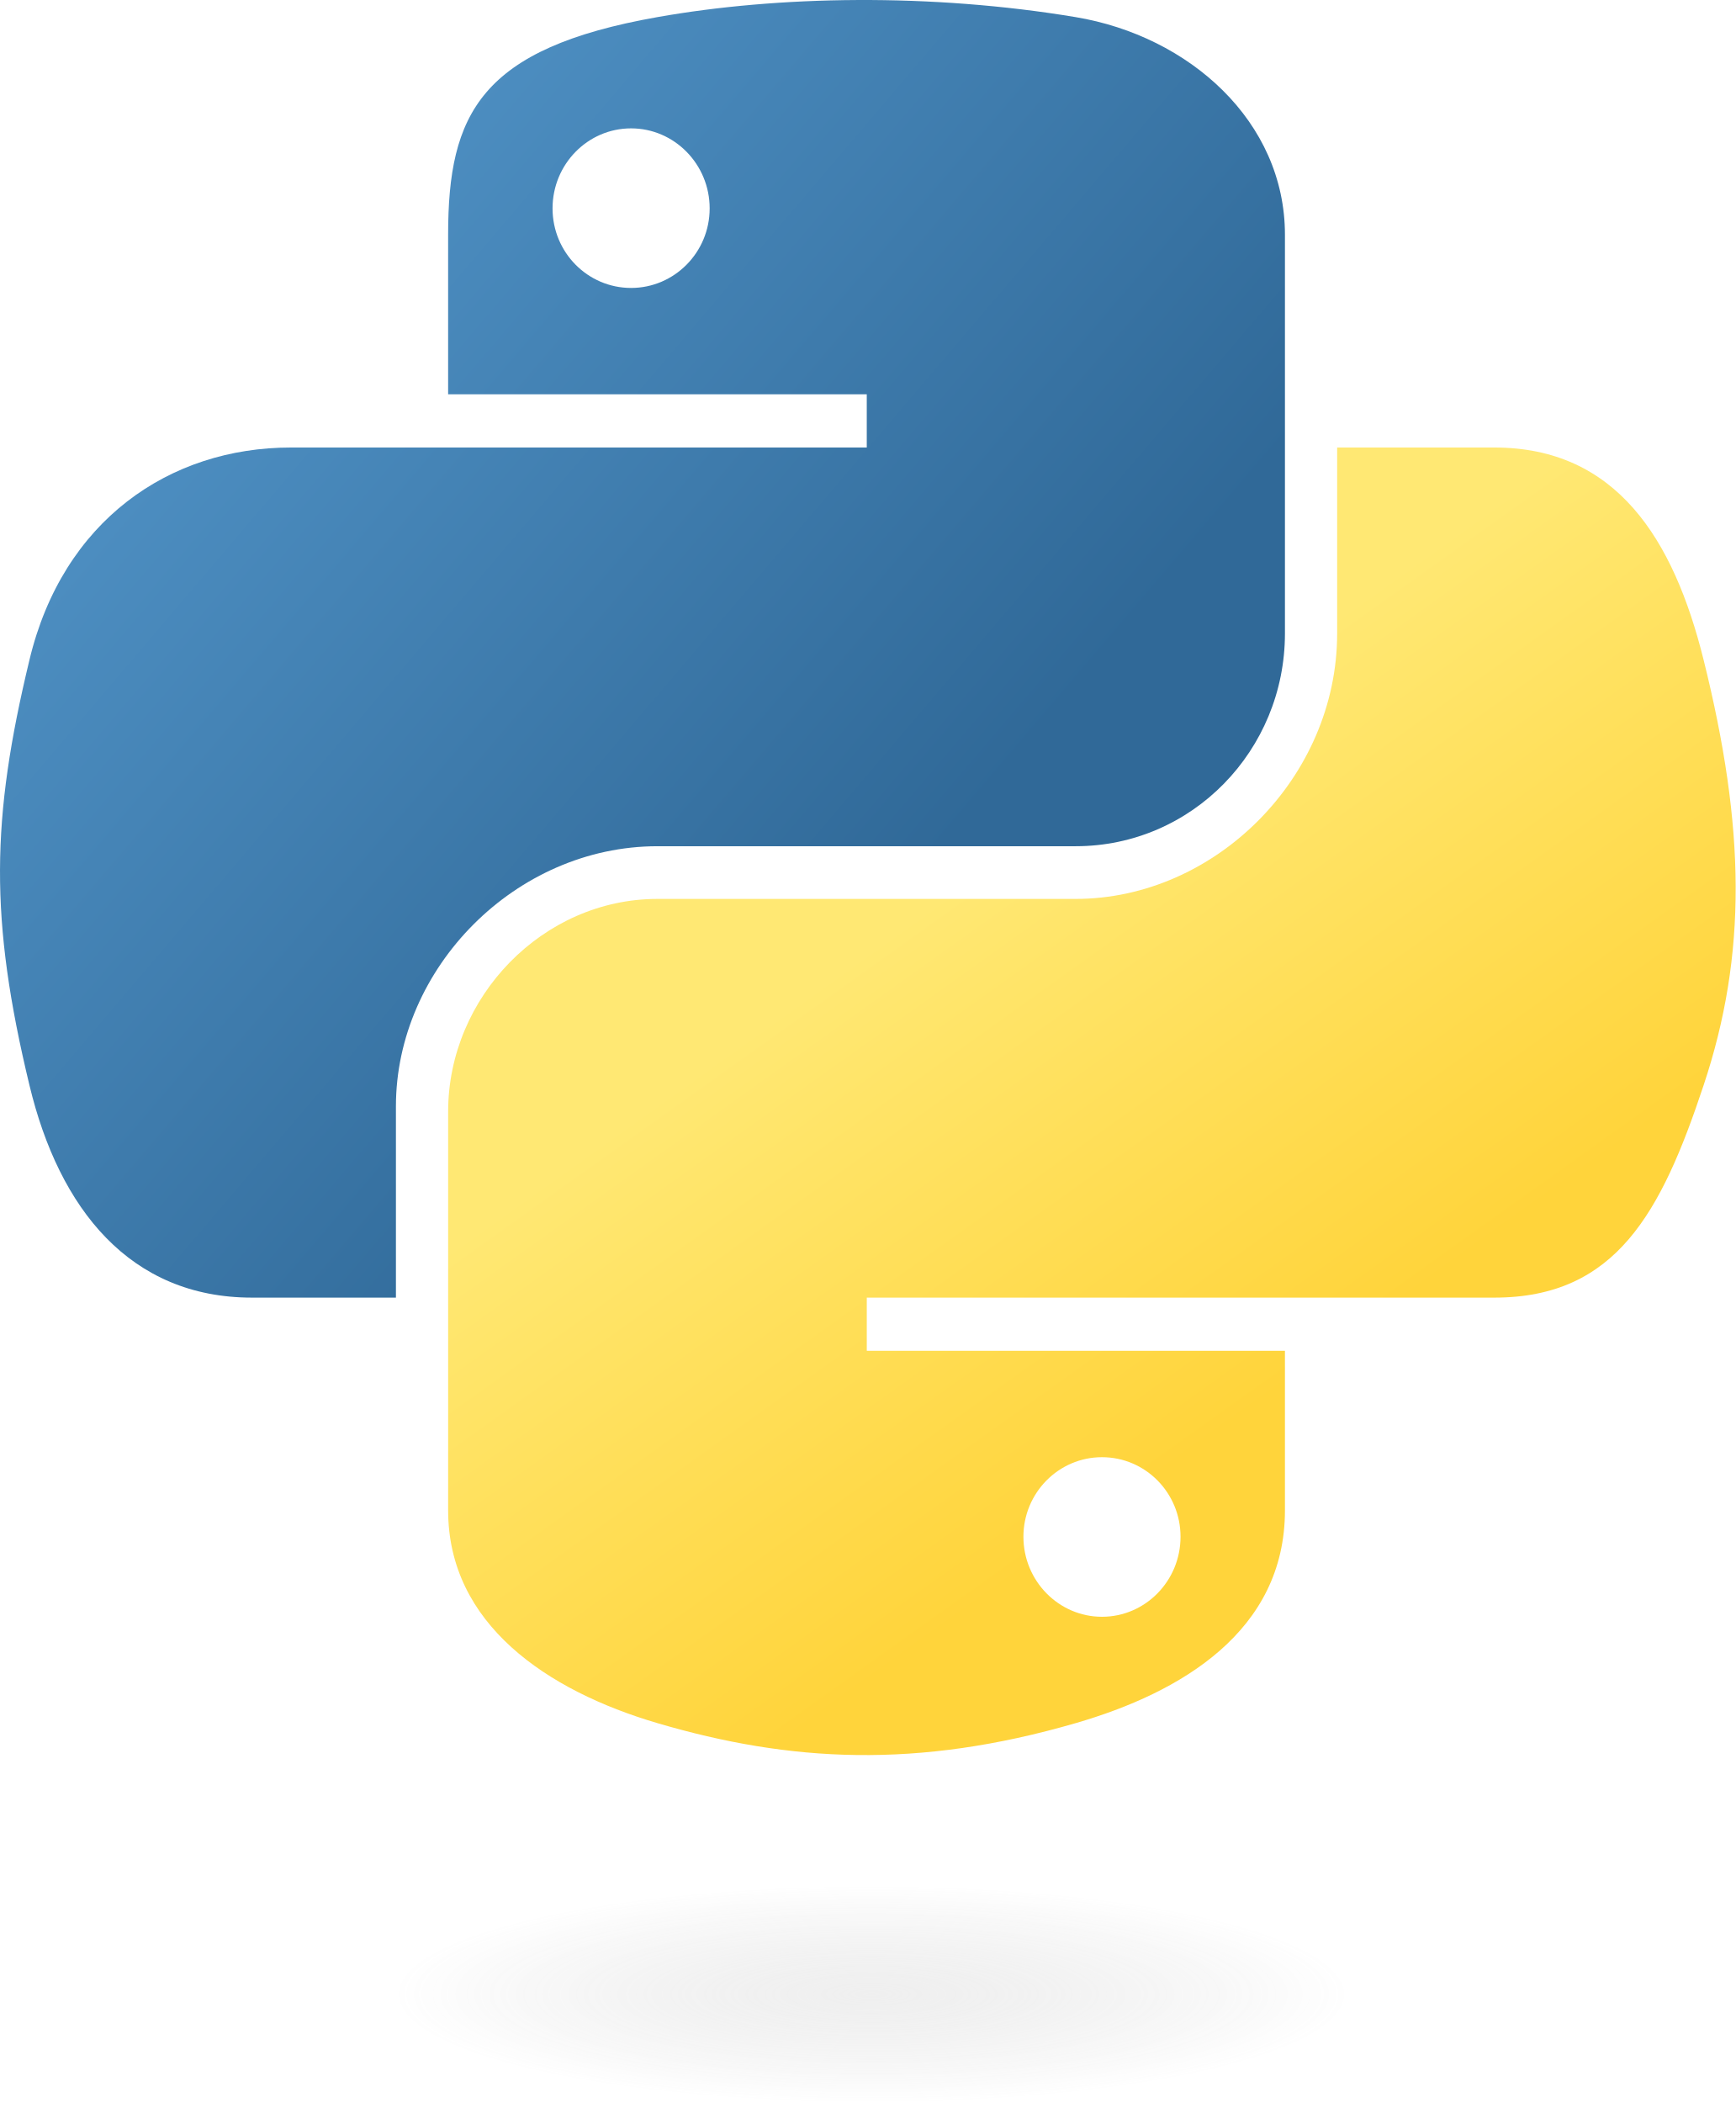
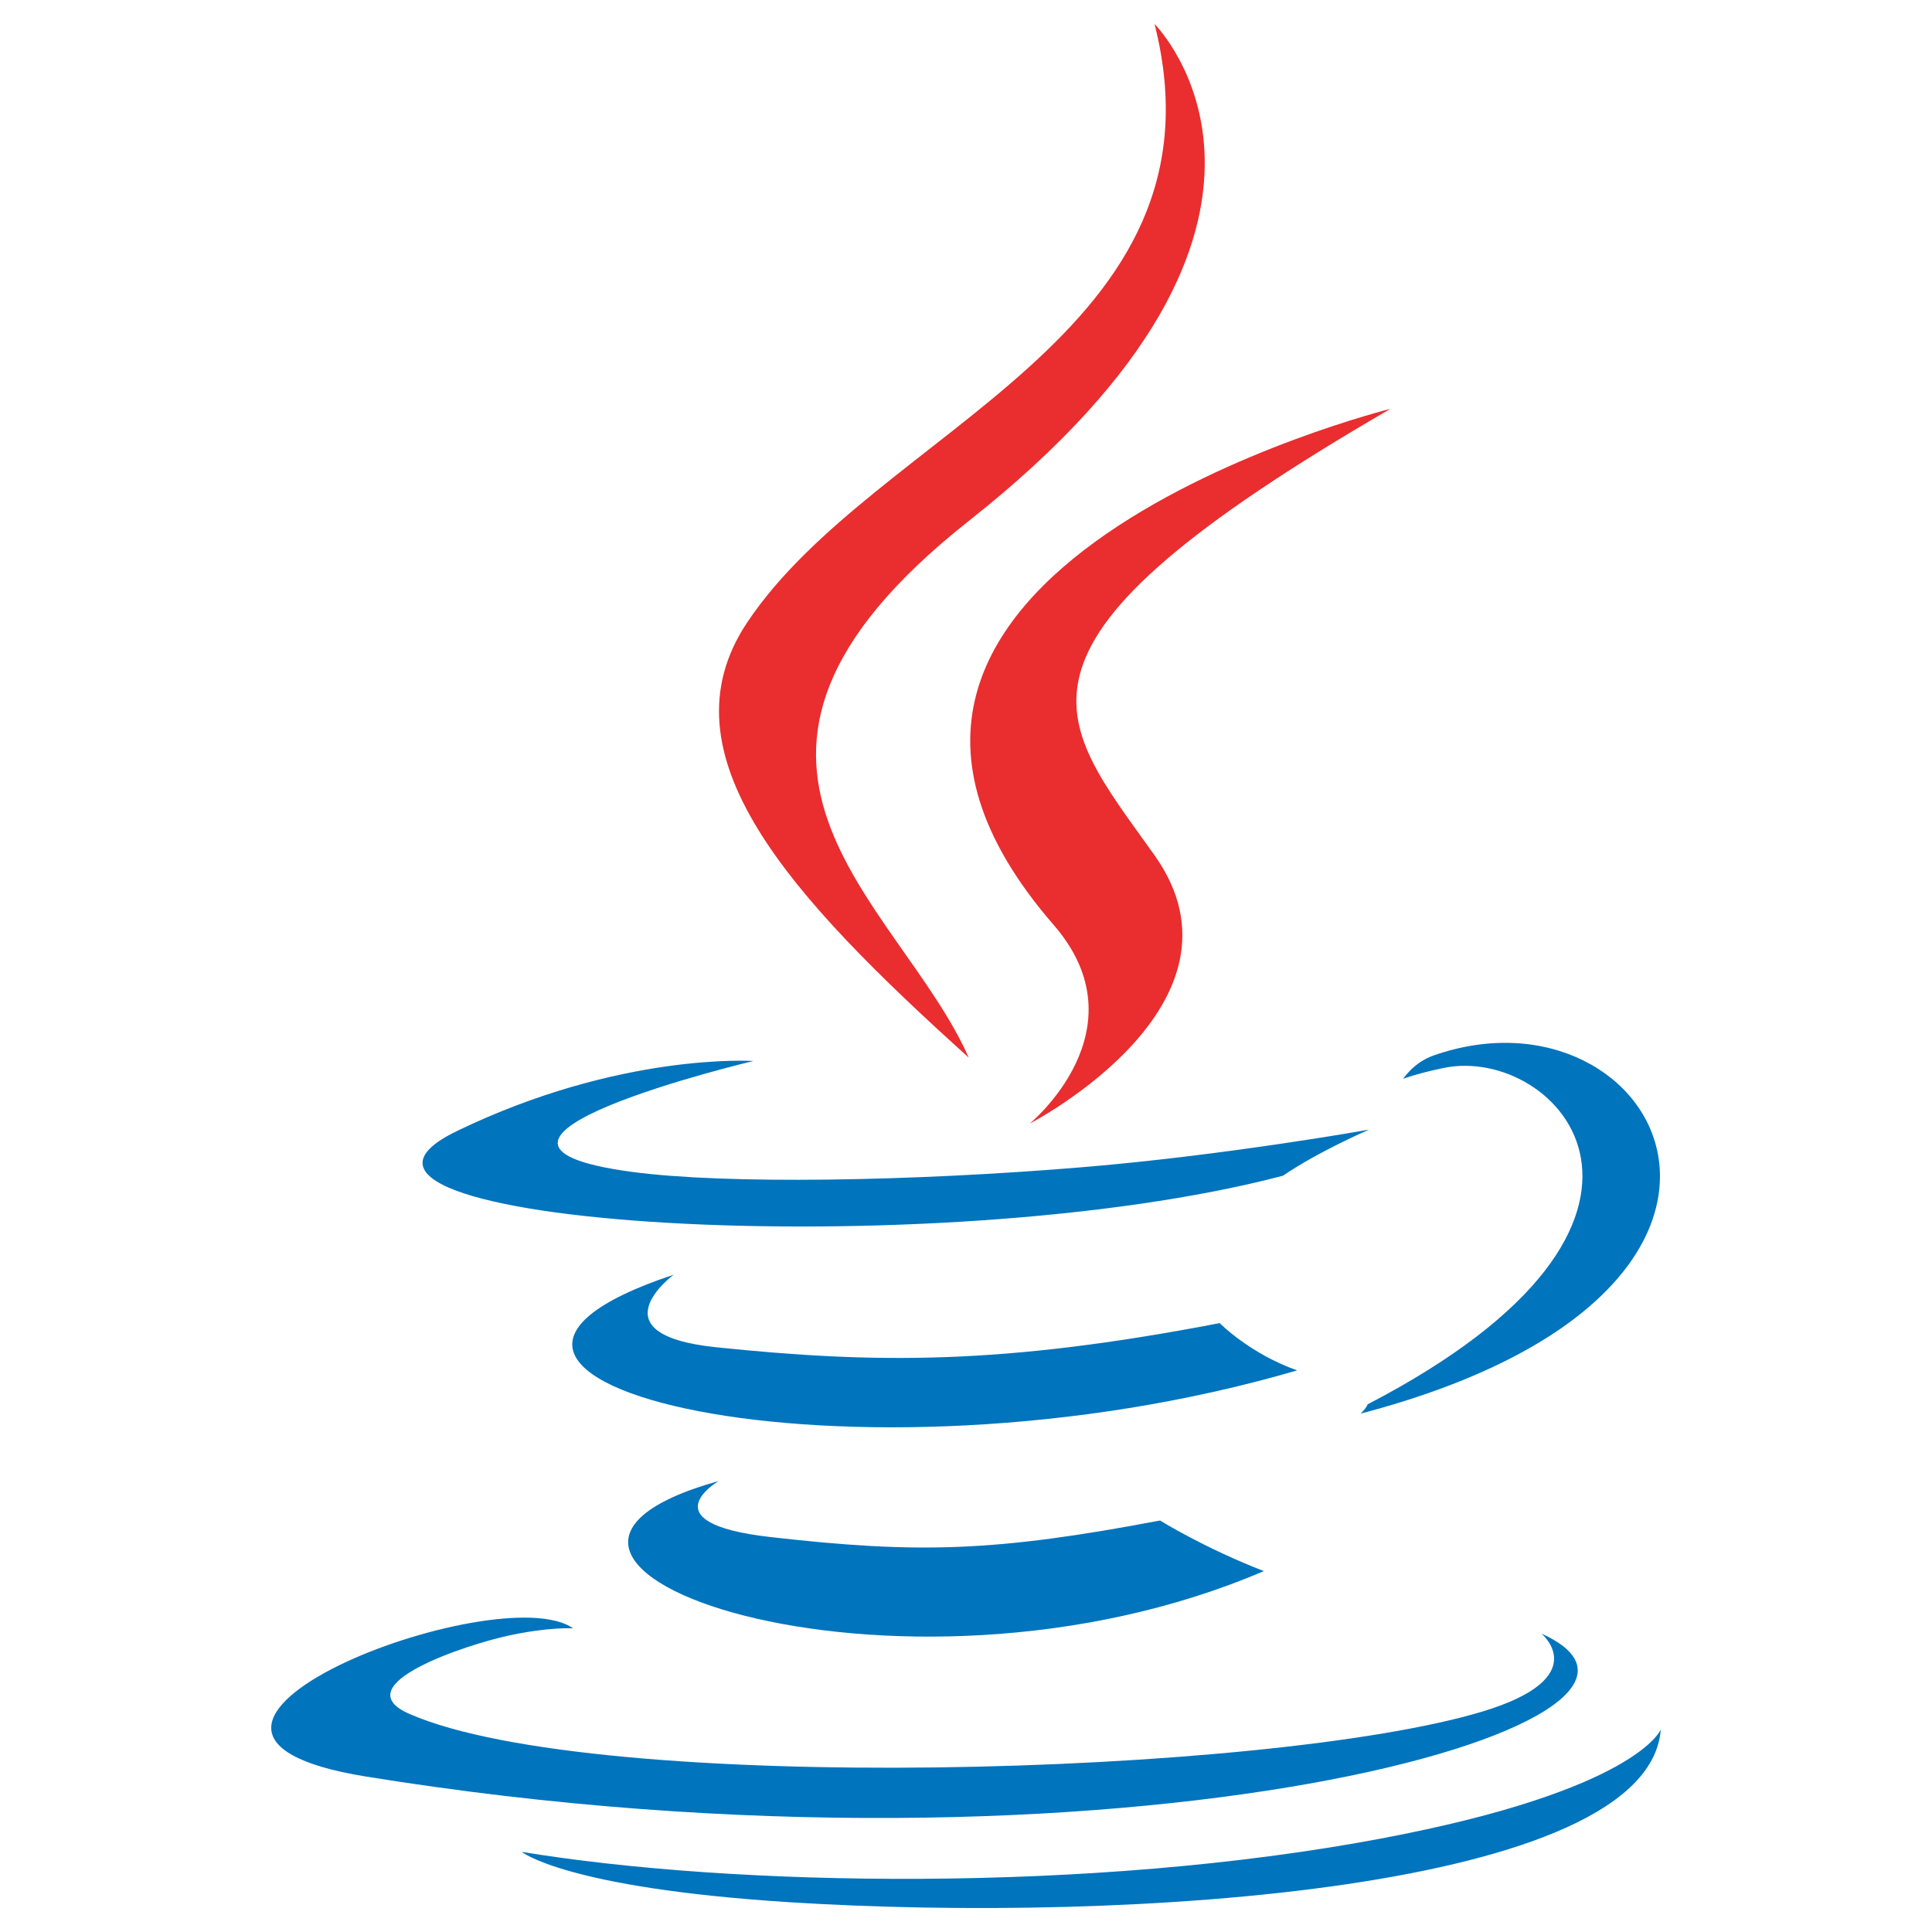
- <svg xmlns="http://www.w3.org/2000/svg" xmlns:xlink="http://www.w3.org/1999/xlink" version="1.0" id="svg2" width="83.371pt" height="101.001pt">
-   <defs id="defs4">
-     <linearGradient id="linearGradient2795">
-       <stop style="stop-color:#b8b8b8;stop-opacity:0.498;" offset="0" id="stop2797" />
-       <stop style="stop-color:#7f7f7f;stop-opacity:0;" offset="1" id="stop2799" />
-     </linearGradient>
-     <linearGradient id="linearGradient2787">
-       <stop style="stop-color:#7f7f7f;stop-opacity:0.5;" offset="0" id="stop2789" />
-       <stop style="stop-color:#7f7f7f;stop-opacity:0;" offset="1" id="stop2791" />
-     </linearGradient>
-     <linearGradient id="linearGradient3676">
-       <stop style="stop-color:#b2b2b2;stop-opacity:0.5;" offset="0" id="stop3678" />
-       <stop style="stop-color:#b3b3b3;stop-opacity:0;" offset="1" id="stop3680" />
-     </linearGradient>
-     <linearGradient id="linearGradient3236">
-       <stop style="stop-color:#f4f4f4;stop-opacity:1" offset="0" id="stop3244" />
-       <stop style="stop-color:white;stop-opacity:1" offset="1" id="stop3240" />
-     </linearGradient>
-     <linearGradient id="linearGradient4671">
-       <stop style="stop-color:#ffd43b;stop-opacity:1;" offset="0" id="stop4673" />
-       <stop style="stop-color:#ffe873;stop-opacity:1" offset="1" id="stop4675" />
-     </linearGradient>
-     <linearGradient id="linearGradient4689">
-       <stop style="stop-color:#5a9fd4;stop-opacity:1;" offset="0" id="stop4691" />
-       <stop style="stop-color:#306998;stop-opacity:1;" offset="1" id="stop4693" />
-     </linearGradient>
-     <linearGradient x1="224.24" y1="144.757" x2="-65.309" y2="144.757" id="linearGradient2987" xlink:href="#linearGradient4671" gradientUnits="userSpaceOnUse" gradientTransform="translate(100.2702,99.61116)" />
-     <linearGradient x1="172.942" y1="77.476" x2="26.67" y2="76.313" id="linearGradient2990" xlink:href="#linearGradient4689" gradientUnits="userSpaceOnUse" gradientTransform="translate(100.2702,99.61116)" />
-     <linearGradient xlink:href="#linearGradient4689" id="linearGradient2587" gradientUnits="userSpaceOnUse" gradientTransform="translate(100.2702,99.61116)" x1="172.942" y1="77.476" x2="26.67" y2="76.313" />
-     <linearGradient xlink:href="#linearGradient4671" id="linearGradient2589" gradientUnits="userSpaceOnUse" gradientTransform="translate(100.2702,99.61116)" x1="224.24" y1="144.757" x2="-65.309" y2="144.757" />
-     <linearGradient xlink:href="#linearGradient4689" id="linearGradient2248" gradientUnits="userSpaceOnUse" gradientTransform="translate(100.2702,99.61116)" x1="172.942" y1="77.476" x2="26.67" y2="76.313" />
-     <linearGradient xlink:href="#linearGradient4671" id="linearGradient2250" gradientUnits="userSpaceOnUse" gradientTransform="translate(100.2702,99.61116)" x1="224.24" y1="144.757" x2="-65.309" y2="144.757" />
-     <linearGradient xlink:href="#linearGradient4671" id="linearGradient2255" gradientUnits="userSpaceOnUse" gradientTransform="matrix(0.562541,0,0,0.567972,-11.5974,-7.60954)" x1="224.24" y1="144.757" x2="-65.309" y2="144.757" />
-     <linearGradient xlink:href="#linearGradient4689" id="linearGradient2258" gradientUnits="userSpaceOnUse" gradientTransform="matrix(0.562541,0,0,0.567972,-11.5974,-7.60954)" x1="172.942" y1="76.176" x2="26.67" y2="76.313" />
-     <radialGradient xlink:href="#linearGradient2795" id="radialGradient2801" cx="61.519" cy="132.286" fx="61.519" fy="132.286" r="29.037" gradientTransform="matrix(1,0,0,0.177966,0,108.7434)" gradientUnits="userSpaceOnUse" />
-     <linearGradient xlink:href="#linearGradient4671" id="linearGradient1475" gradientUnits="userSpaceOnUse" gradientTransform="matrix(0.562541,0,0,0.567972,-14.99112,-11.70237)" x1="150.961" y1="192.352" x2="112.031" y2="137.273" />
-     <linearGradient xlink:href="#linearGradient4689" id="linearGradient1478" gradientUnits="userSpaceOnUse" gradientTransform="matrix(0.562541,0,0,0.567972,-14.99112,-11.70237)" x1="26.649" y1="20.604" x2="135.665" y2="114.398" />
-     <radialGradient xlink:href="#linearGradient2795" id="radialGradient1480" gradientUnits="userSpaceOnUse" gradientTransform="matrix(1.7490565e-8,-0.239947,1.054668,3.7915457e-7,-83.7008,142.462)" cx="61.519" cy="132.286" fx="61.519" fy="132.286" r="29.037" />
-   </defs>
-   <path style="fill:url(#linearGradient1478);fill-opacity:1" d="M 54.919,9.1927421e-4 C 50.335,0.022 45.958,0.413 42.106,1.095 30.76,3.099 28.7,7.295 28.7,15.032 v 10.219 h 26.812 v 3.406 h -26.812 -10.062 c -7.792,0 -14.616,4.684 -16.75,13.594 -2.462,10.213 -2.571,16.586 0,27.25 1.906,7.938 6.458,13.594 14.25,13.594 h 9.219 v -12.25 c 0,-8.85 7.657,-16.656 16.75,-16.656 h 26.781 c 7.455,0 13.406,-6.138 13.406,-13.625 v -25.531 c 0,-7.266 -6.13,-12.725 -13.406,-13.937 C 64.282,0.328 59.502,-0.02 54.919,9.1927421e-4 Z m -14.5,8.219 c 2.77,0 5.031,2.299 5.031,5.125 -2e-6,2.816 -2.262,5.094 -5.031,5.094 -2.779,-1e-6 -5.031,-2.277 -5.031,-5.094 -10e-7,-2.826 2.252,-5.125 5.031,-5.125 z" id="path1948" />
-   <path style="fill:url(#linearGradient1475);fill-opacity:1" d="m 85.638,28.657 v 11.906 c 0,9.231 -7.826,17 -16.75,17 h -26.781 c -7.336,0 -13.406,6.278 -13.406,13.625 v 25.531 c 0,7.266 6.319,11.54 13.406,13.625 8.487,2.496 16.626,2.947 26.781,0 6.75,-1.954 13.406,-5.888 13.406,-13.625 V 86.501 h -26.781 v -3.406 h 26.781 13.406 c 7.792,0 10.696,-5.435 13.406,-13.594 2.799,-8.399 2.68,-16.476 0,-27.25 -1.926,-7.757 -5.604,-13.594 -13.406,-13.594 z m -15.062,64.656 c 2.779,3e-6 5.031,2.277 5.031,5.094 -2e-6,2.826 -2.252,5.125 -5.031,5.125 -2.77,0 -5.031,-2.299 -5.031,-5.125 2e-6,-2.816 2.262,-5.094 5.031,-5.094 z" id="path1950" />
-   <ellipse style="opacity:0.444;fill:url(#radialGradient1480);fill-opacity:1;fill-rule:nonzero;stroke:none;stroke-width:15.417;stroke-miterlimit:4;stroke-dasharray:none;stroke-opacity:1" id="path1894" cx="55.817" cy="127.701" rx="35.931" ry="6.967" />
+ <svg xmlns="http://www.w3.org/2000/svg" viewBox="0 0 128 128" id="java">
+   <path fill="#0074BD" d="M47.617 98.12s-4.767 2.774 3.397 3.71c9.892 1.13 14.947.968 25.845-1.092 0 0 2.871 1.795 6.873 3.351-24.439 10.47-55.308-.607-36.115-5.969zM44.629 84.455s-5.348 3.959 2.823 4.805c10.567 1.091 18.91 1.18 33.354-1.6 0 0 1.993 2.025 5.132 3.131-29.542 8.64-62.446.68-41.309-6.336z" />
+   <path fill="#EA2D2E" d="M69.802 61.271c6.025 6.935-1.58 13.17-1.58 13.17s15.289-7.891 8.269-17.777c-6.559-9.215-11.587-13.792 15.635-29.58 0 .001-42.731 10.67-22.324 34.187z" />
+   <path fill="#0074BD" d="M102.123 108.229s3.529 2.91-3.888 5.159c-14.102 4.272-58.706 5.56-71.094.171-4.451-1.938 3.899-4.625 6.526-5.192 2.739-.593 4.303-.485 4.303-.485-4.953-3.487-32.013 6.85-13.743 9.815 49.821 8.076 90.817-3.637 77.896-9.468zM49.912 70.294s-22.686 5.389-8.033 7.348c6.188.828 18.518.638 30.011-.326 9.39-.789 18.813-2.474 18.813-2.474s-3.308 1.419-5.704 3.053c-23.042 6.061-67.544 3.238-54.731-2.958 10.832-5.239 19.644-4.643 19.644-4.643zM90.609 93.041c23.421-12.167 12.591-23.86 5.032-22.285-1.848.385-2.677.72-2.677.72s.688-1.079 2-1.543c14.953-5.255 26.451 15.503-4.823 23.725 0-.002.359-.327.468-.617z" />
+   <path fill="#EA2D2E" d="M76.491 1.587s12.968 12.976-12.303 32.923c-20.266 16.006-4.621 25.13-.007 35.559-11.831-10.673-20.509-20.07-14.688-28.815 8.548-12.834 32.229-19.059 26.998-39.667z" />
+   <path fill="#0074BD" d="M52.214 126.021c22.476 1.437 57-.8 57.817-11.436 0 0-1.571 4.032-18.577 7.231-19.186 3.612-42.854 3.191-56.887.874 0 .001 2.875 2.381 17.647 3.331z" />
</svg>
